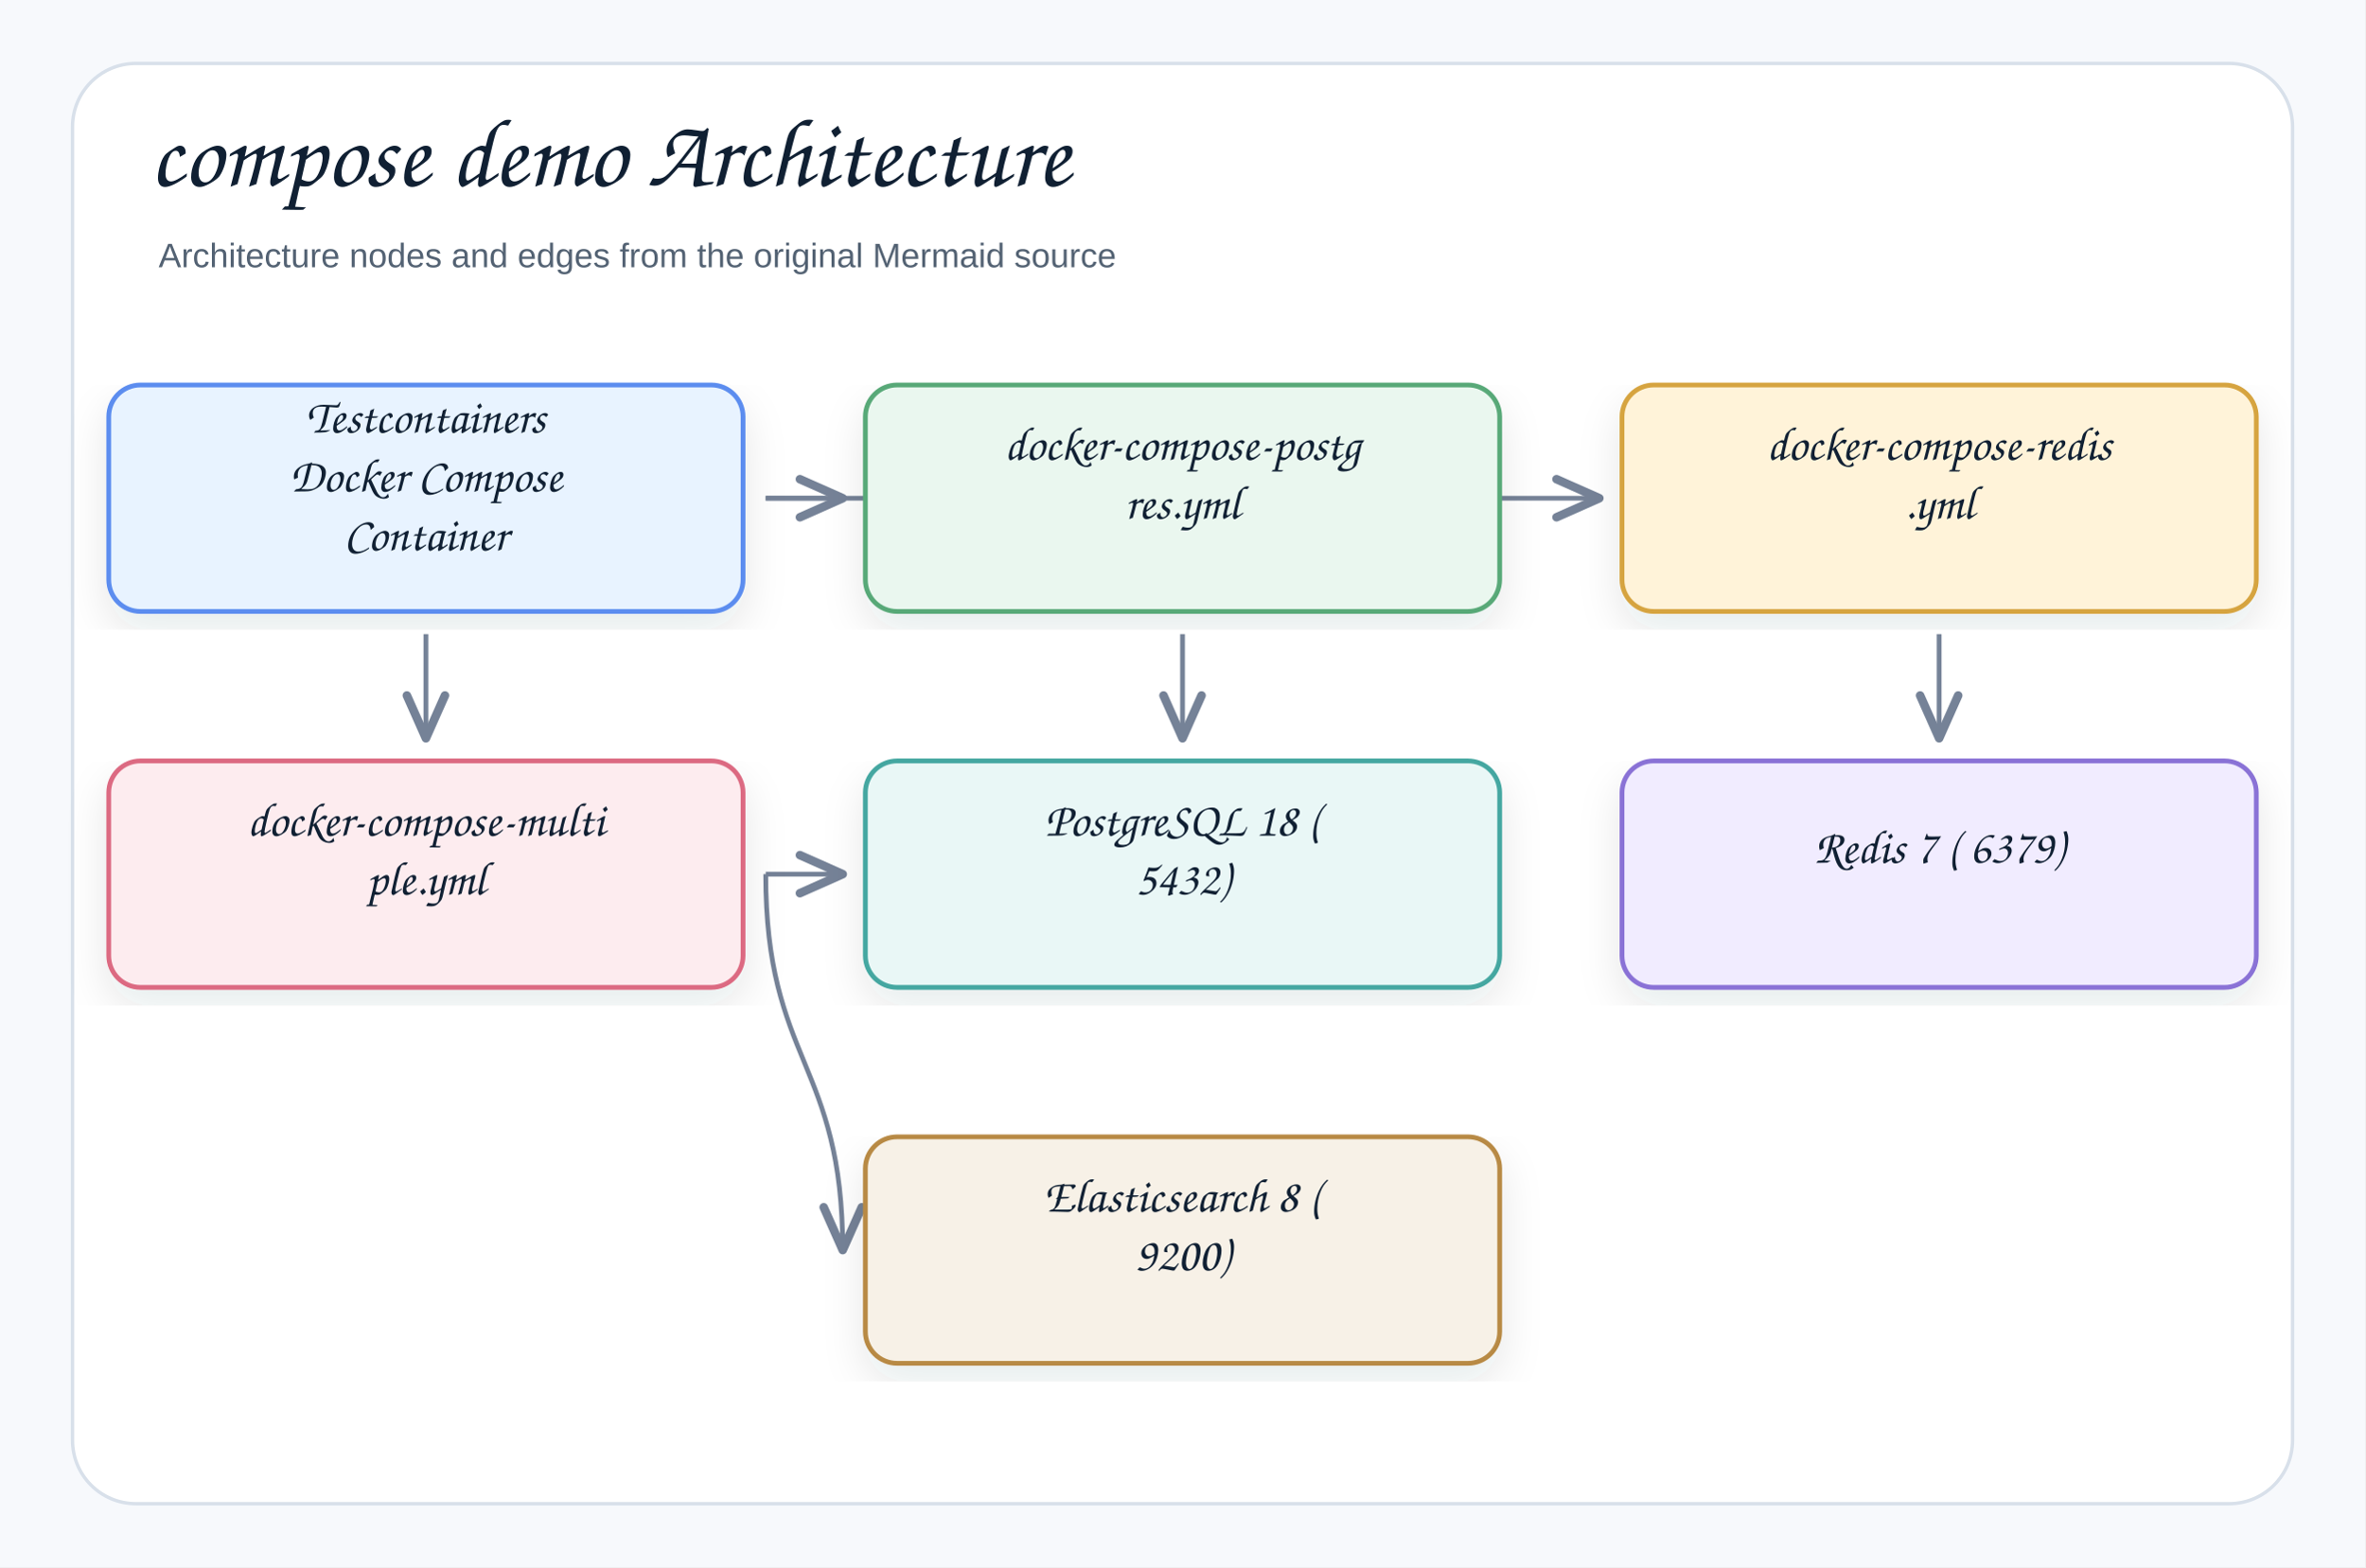
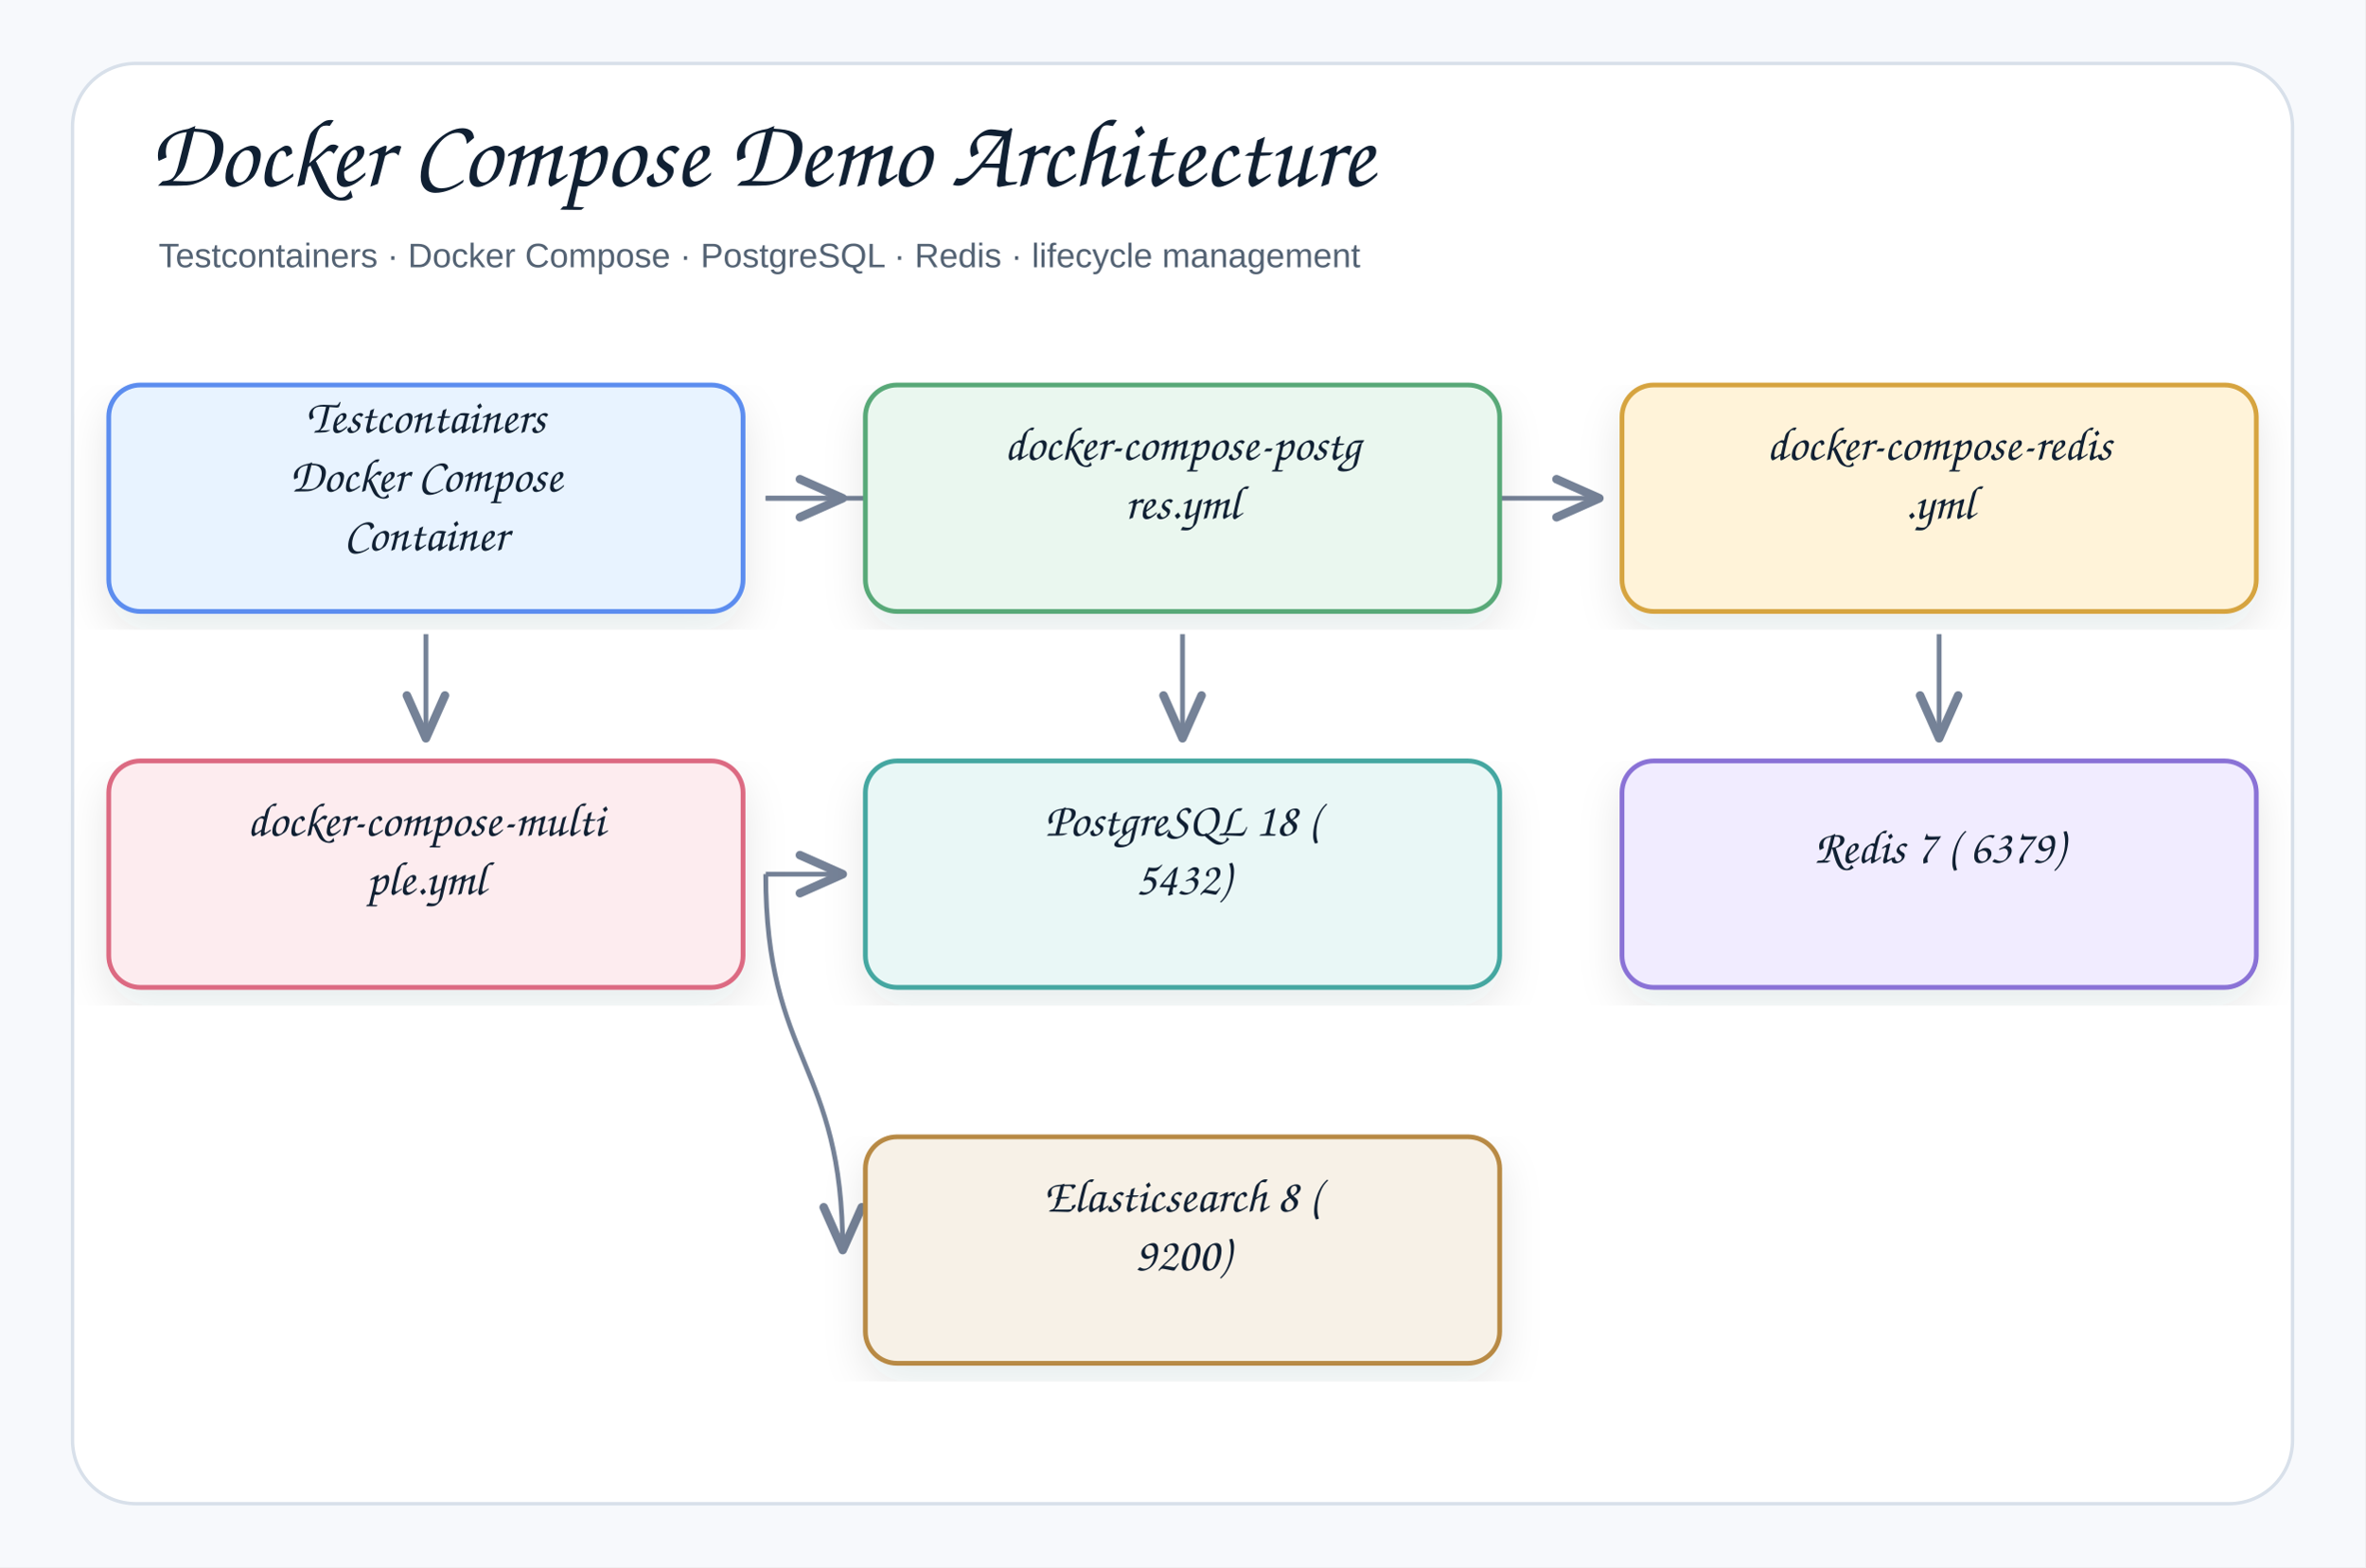
- <svg xmlns="http://www.w3.org/2000/svg" width="1044" height="692" viewBox="0 0 1044 692" role="img" aria-label="compose demo Architecture">
+ <svg xmlns="http://www.w3.org/2000/svg" width="1044" height="692" viewBox="0 0 1044 692" role="img" aria-label="Docker Compose Demo Architecture">
  <defs>
    <filter id="shadow" x="-8%" y="-8%" width="116%" height="116%">
      <feDropShadow dx="0" dy="8" stdDeviation="9" flood-color="#1f2937" flood-opacity="0.10" />
    </filter>
    <marker id="openArrow" markerWidth="12" markerHeight="10" refX="10" refY="5" orient="auto" markerUnits="strokeWidth">
      <path d="M 1 1 L 10 5 L 1 9" fill="none" stroke="#758297" stroke-width="1.8" stroke-linecap="round" stroke-linejoin="round" />
    </marker>
    <marker id="inherit" markerWidth="14" markerHeight="12" refX="12" refY="6" orient="auto" markerUnits="strokeWidth">
      <path d="M 0 1 L 12 6 L 0 11 Z" fill="#ffffff" stroke="#758297" stroke-width="1.8" />
    </marker>
    <style>
    .canvas{fill:#f7f9fc}.frame{fill:#fff;stroke:#d8e0ea;stroke-width:1.5}
    .title{font-family:"Architects Daughter","Comic Sans MS","Comic Sans",cursive;font-size:43px;font-weight:400;fill:#102033}
    .subtitle{font-family:"Comic Sans MS","Comic Sans","Comic Neue",Arial,sans-serif;font-size:15px;font-weight:400;fill:#536273}
    .label{font-family:"Architects Daughter","Comic Sans MS","Comic Sans",cursive;font-size:25px;font-weight:400;fill:#102033}
    .smallLabel{font-family:"Architects Daughter","Comic Sans MS","Comic Sans",cursive;font-size:21px;font-weight:400;fill:#102033}
    .mono{font-family:"Comic Sans MS","Comic Sans","Comic Neue",Arial,sans-serif;font-size:12px;font-weight:400;fill:#102033}
    .small{font-family:"Comic Sans MS","Comic Sans","Comic Neue",Arial,sans-serif;font-size:12px;font-weight:400;fill:#536273}
    .strong{font-family:"Comic Sans MS","Comic Sans","Comic Neue",Arial,sans-serif;font-size:13px;font-weight:400;fill:#102033}
    .card{stroke-width:2.1;filter:url(#shadow)}.compartment{stroke-width:1.5;fill:none}
    .line{stroke:#758297;stroke-width:2.1;fill:none;marker-end:url(#openArrow)}
    .plainLine{stroke:#758297;stroke-width:2.1;fill:none}
    .dashed{stroke:#758297;stroke-width:2.1;stroke-dasharray:7 6;fill:none;marker-end:url(#openArrow)}
    .inheritLine{stroke:#758297;stroke-width:2.2;fill:none;marker-end:url(#inherit)}
    .implLine{stroke:#758297;stroke-width:2.2;stroke-dasharray:8 7;fill:none;marker-end:url(#inherit)}
  </style>
  </defs>
  <rect class="canvas" width="1044" height="692" />
  <rect class="frame" x="32" y="28" width="980" height="636" rx="28" />
-   <text class="title" x="66" y="82">compose demo Architecture</text>
-   <text class="subtitle" x="70" y="118">Architecture nodes and edges from the original Mermaid source</text>
+   <text class="title" x="66" y="82">Docker Compose Demo Architecture</text>
+   <text class="subtitle" x="70" y="118">Testcontainers · Docker Compose · PostgreSQL · Redis · lifecycle management</text>
  <path class="line" d="M338 386 C338 469 372 469 372 552" />
  <path class="line" d="M338 386 C338 386 372 386 372 386" />
  <path class="line" d="M856 280 C856 303 856 303 856 326" />
  <path class="line" d="M522 280 C522 303 522 303 522 326" />
  <path class="line" d="M188 280 C188 303 188 303 188 326" />
  <path class="line" d="M338 220 C338 220 706 220 706 220" />
  <path class="line" d="M338 220 C338 220 372 220 372 220" />
  <g transform="translate(48,170)">
    <rect class="card" x="0" y="0" width="280" height="100" rx="14" fill="#E8F3FF" stroke="#5B8DEF" />
    <text class="smallLabel" x="140" y="21" text-anchor="middle">Testcontainers</text>
    <text class="smallLabel" x="140" y="47" text-anchor="middle">Docker Compose</text>
    <text class="smallLabel" x="140" y="73" text-anchor="middle">Container</text>
  </g>
  <g transform="translate(382,170)">
    <rect class="card" x="0" y="0" width="280" height="100" rx="14" fill="#EAF7EF" stroke="#58A978" />
    <text class="smallLabel" x="140" y="33" text-anchor="middle">docker-compose-postg</text>
    <text class="smallLabel" x="140" y="59" text-anchor="middle">res.yml</text>
  </g>
  <g transform="translate(716,170)">
    <rect class="card" x="0" y="0" width="280" height="100" rx="14" fill="#FFF3D9" stroke="#D6A441" />
    <text class="smallLabel" x="140" y="33" text-anchor="middle">docker-compose-redis</text>
    <text class="smallLabel" x="140" y="59" text-anchor="middle">.yml</text>
  </g>
  <g transform="translate(48,336)">
    <rect class="card" x="0" y="0" width="280" height="100" rx="14" fill="#FDECEF" stroke="#DC6B82" />
    <text class="smallLabel" x="140" y="33" text-anchor="middle">docker-compose-multi</text>
    <text class="smallLabel" x="140" y="59" text-anchor="middle">ple.yml</text>
  </g>
  <g transform="translate(382,336)">
    <rect class="card" x="0" y="0" width="280" height="100" rx="14" fill="#E9F7F6" stroke="#45A7A1" />
    <text class="smallLabel" x="140" y="33" text-anchor="middle">PostgreSQL 18 (</text>
    <text class="smallLabel" x="140" y="59" text-anchor="middle">5432)</text>
  </g>
  <g transform="translate(716,336)">
    <rect class="card" x="0" y="0" width="280" height="100" rx="14" fill="#F1ECFF" stroke="#8A72D6" />
    <text class="smallLabel" x="140" y="45" text-anchor="middle">Redis 7 ( 6379)</text>
  </g>
  <g transform="translate(382,502)">
    <rect class="card" x="0" y="0" width="280" height="100" rx="14" fill="#F7F1E7" stroke="#B88A44" />
    <text class="smallLabel" x="140" y="33" text-anchor="middle">Elasticsearch 8 (</text>
    <text class="smallLabel" x="140" y="59" text-anchor="middle">9200)</text>
  </g>
</svg>
